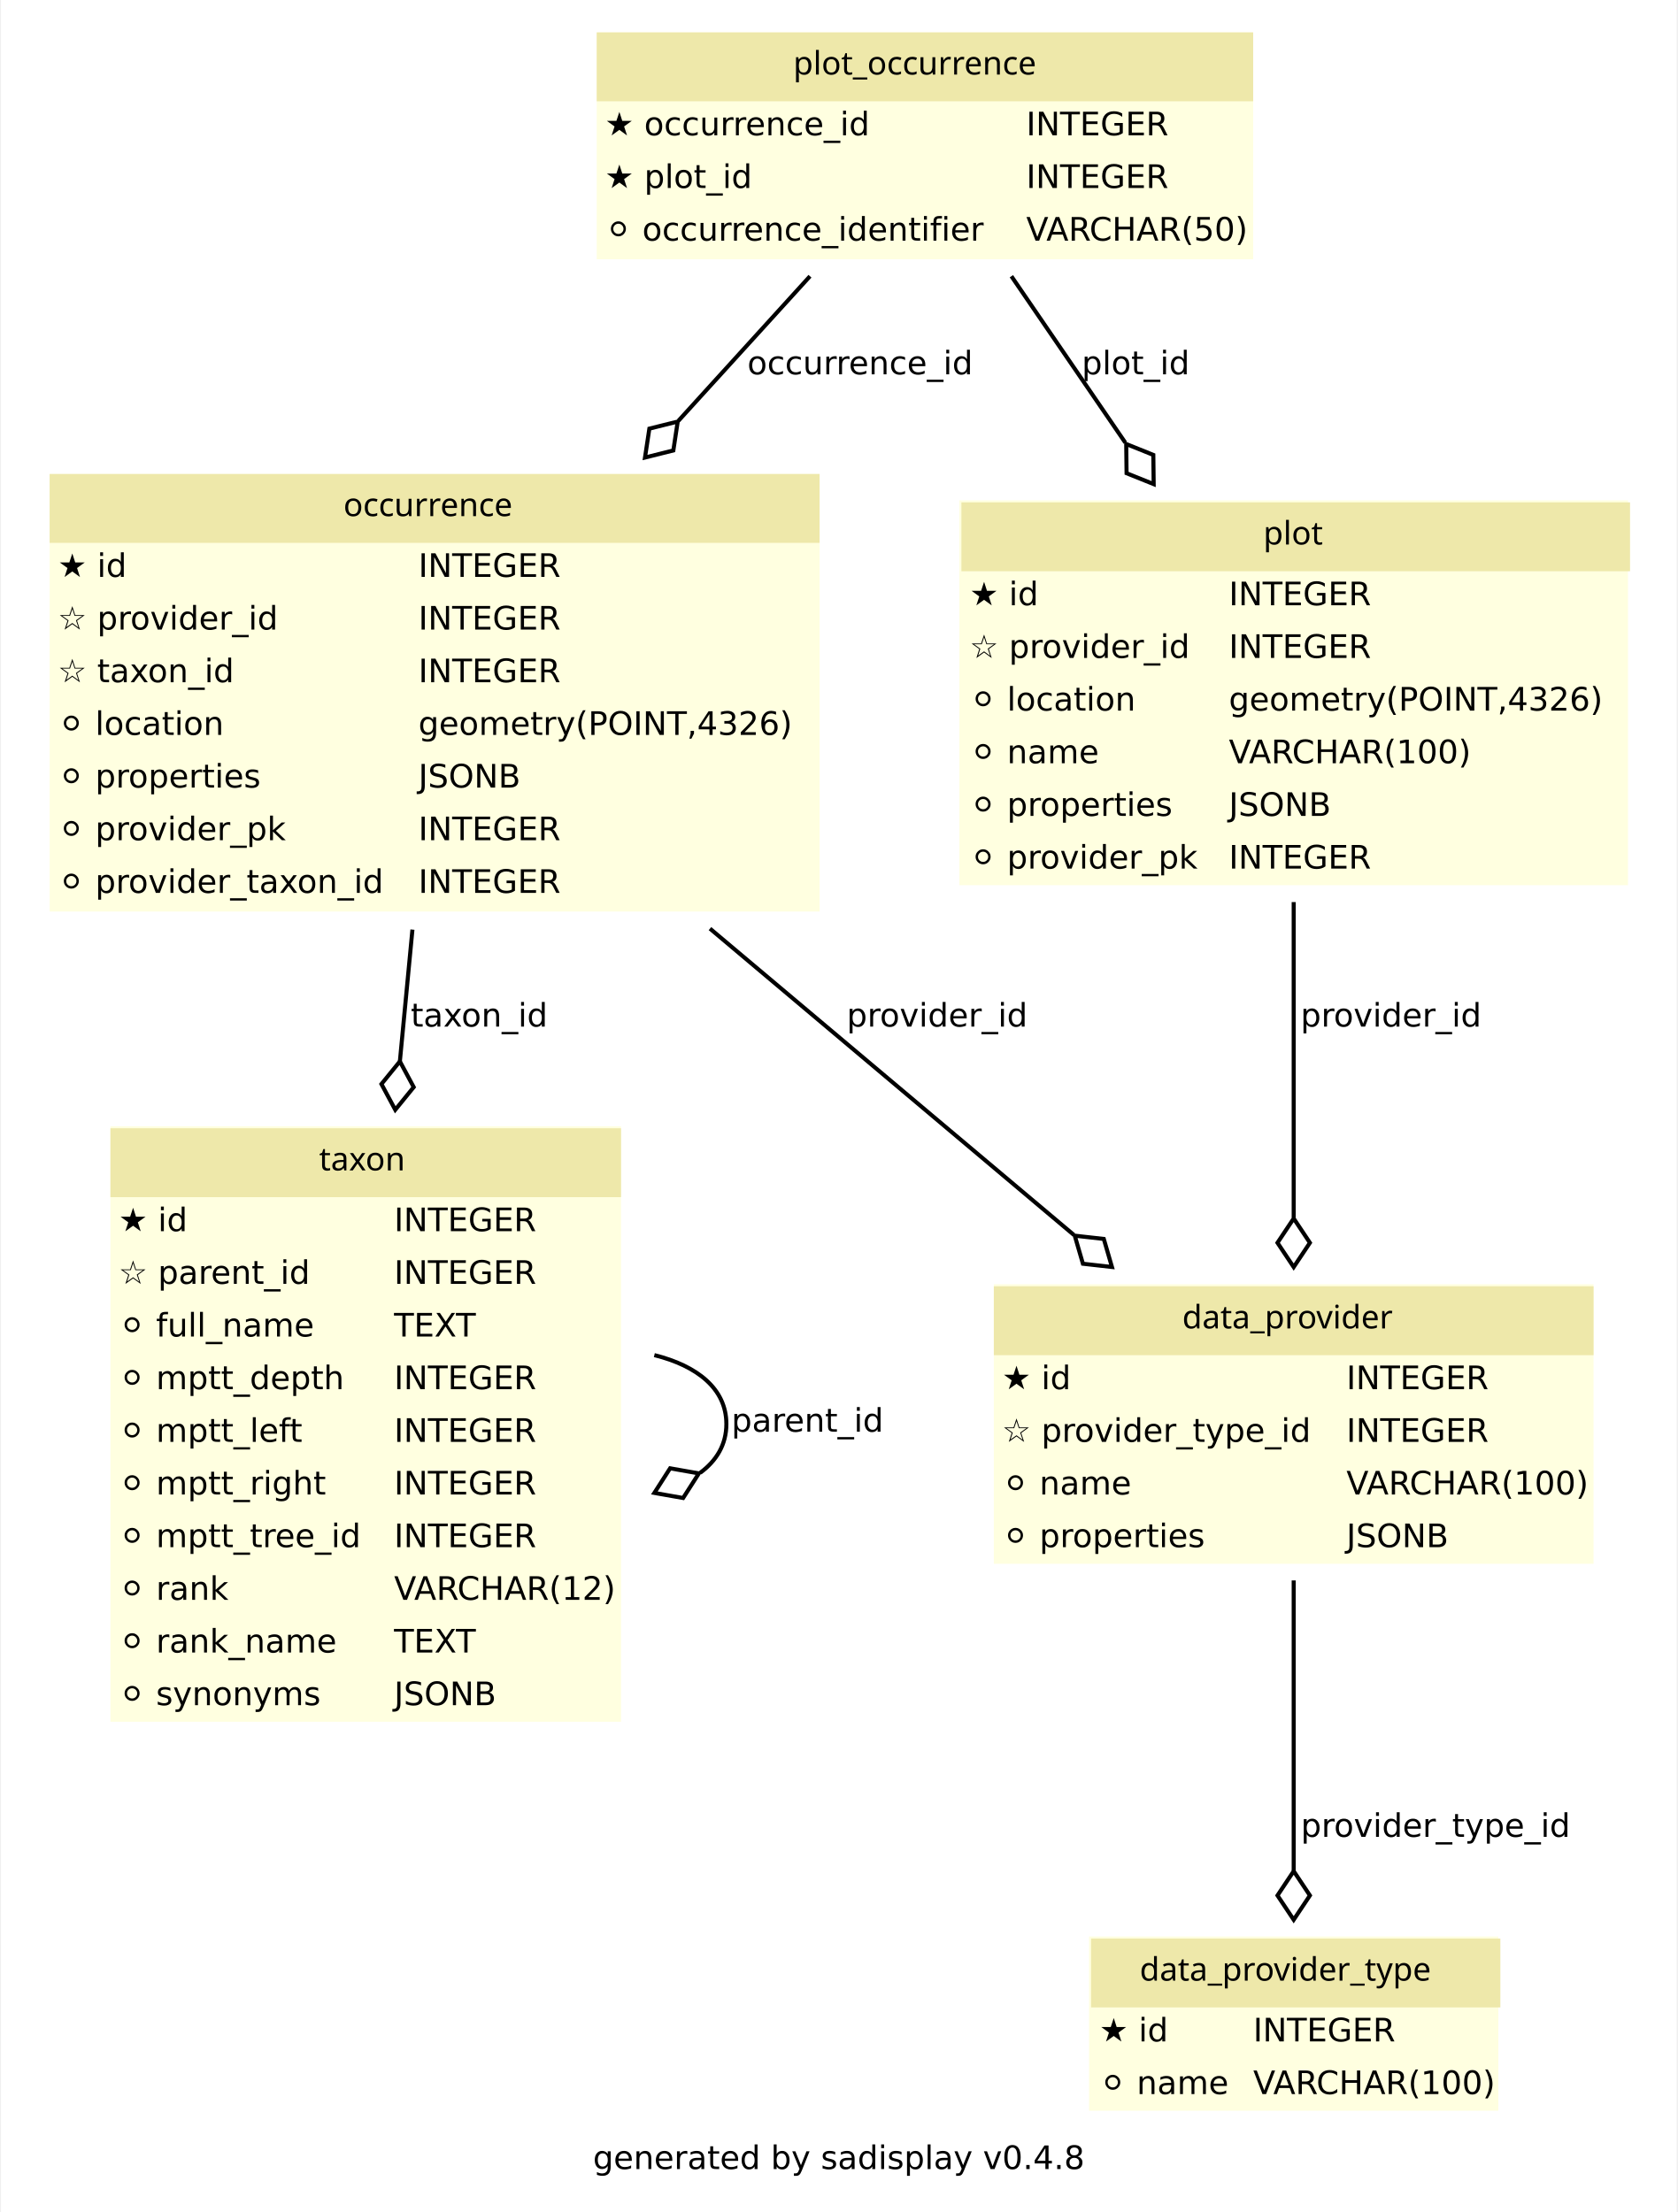
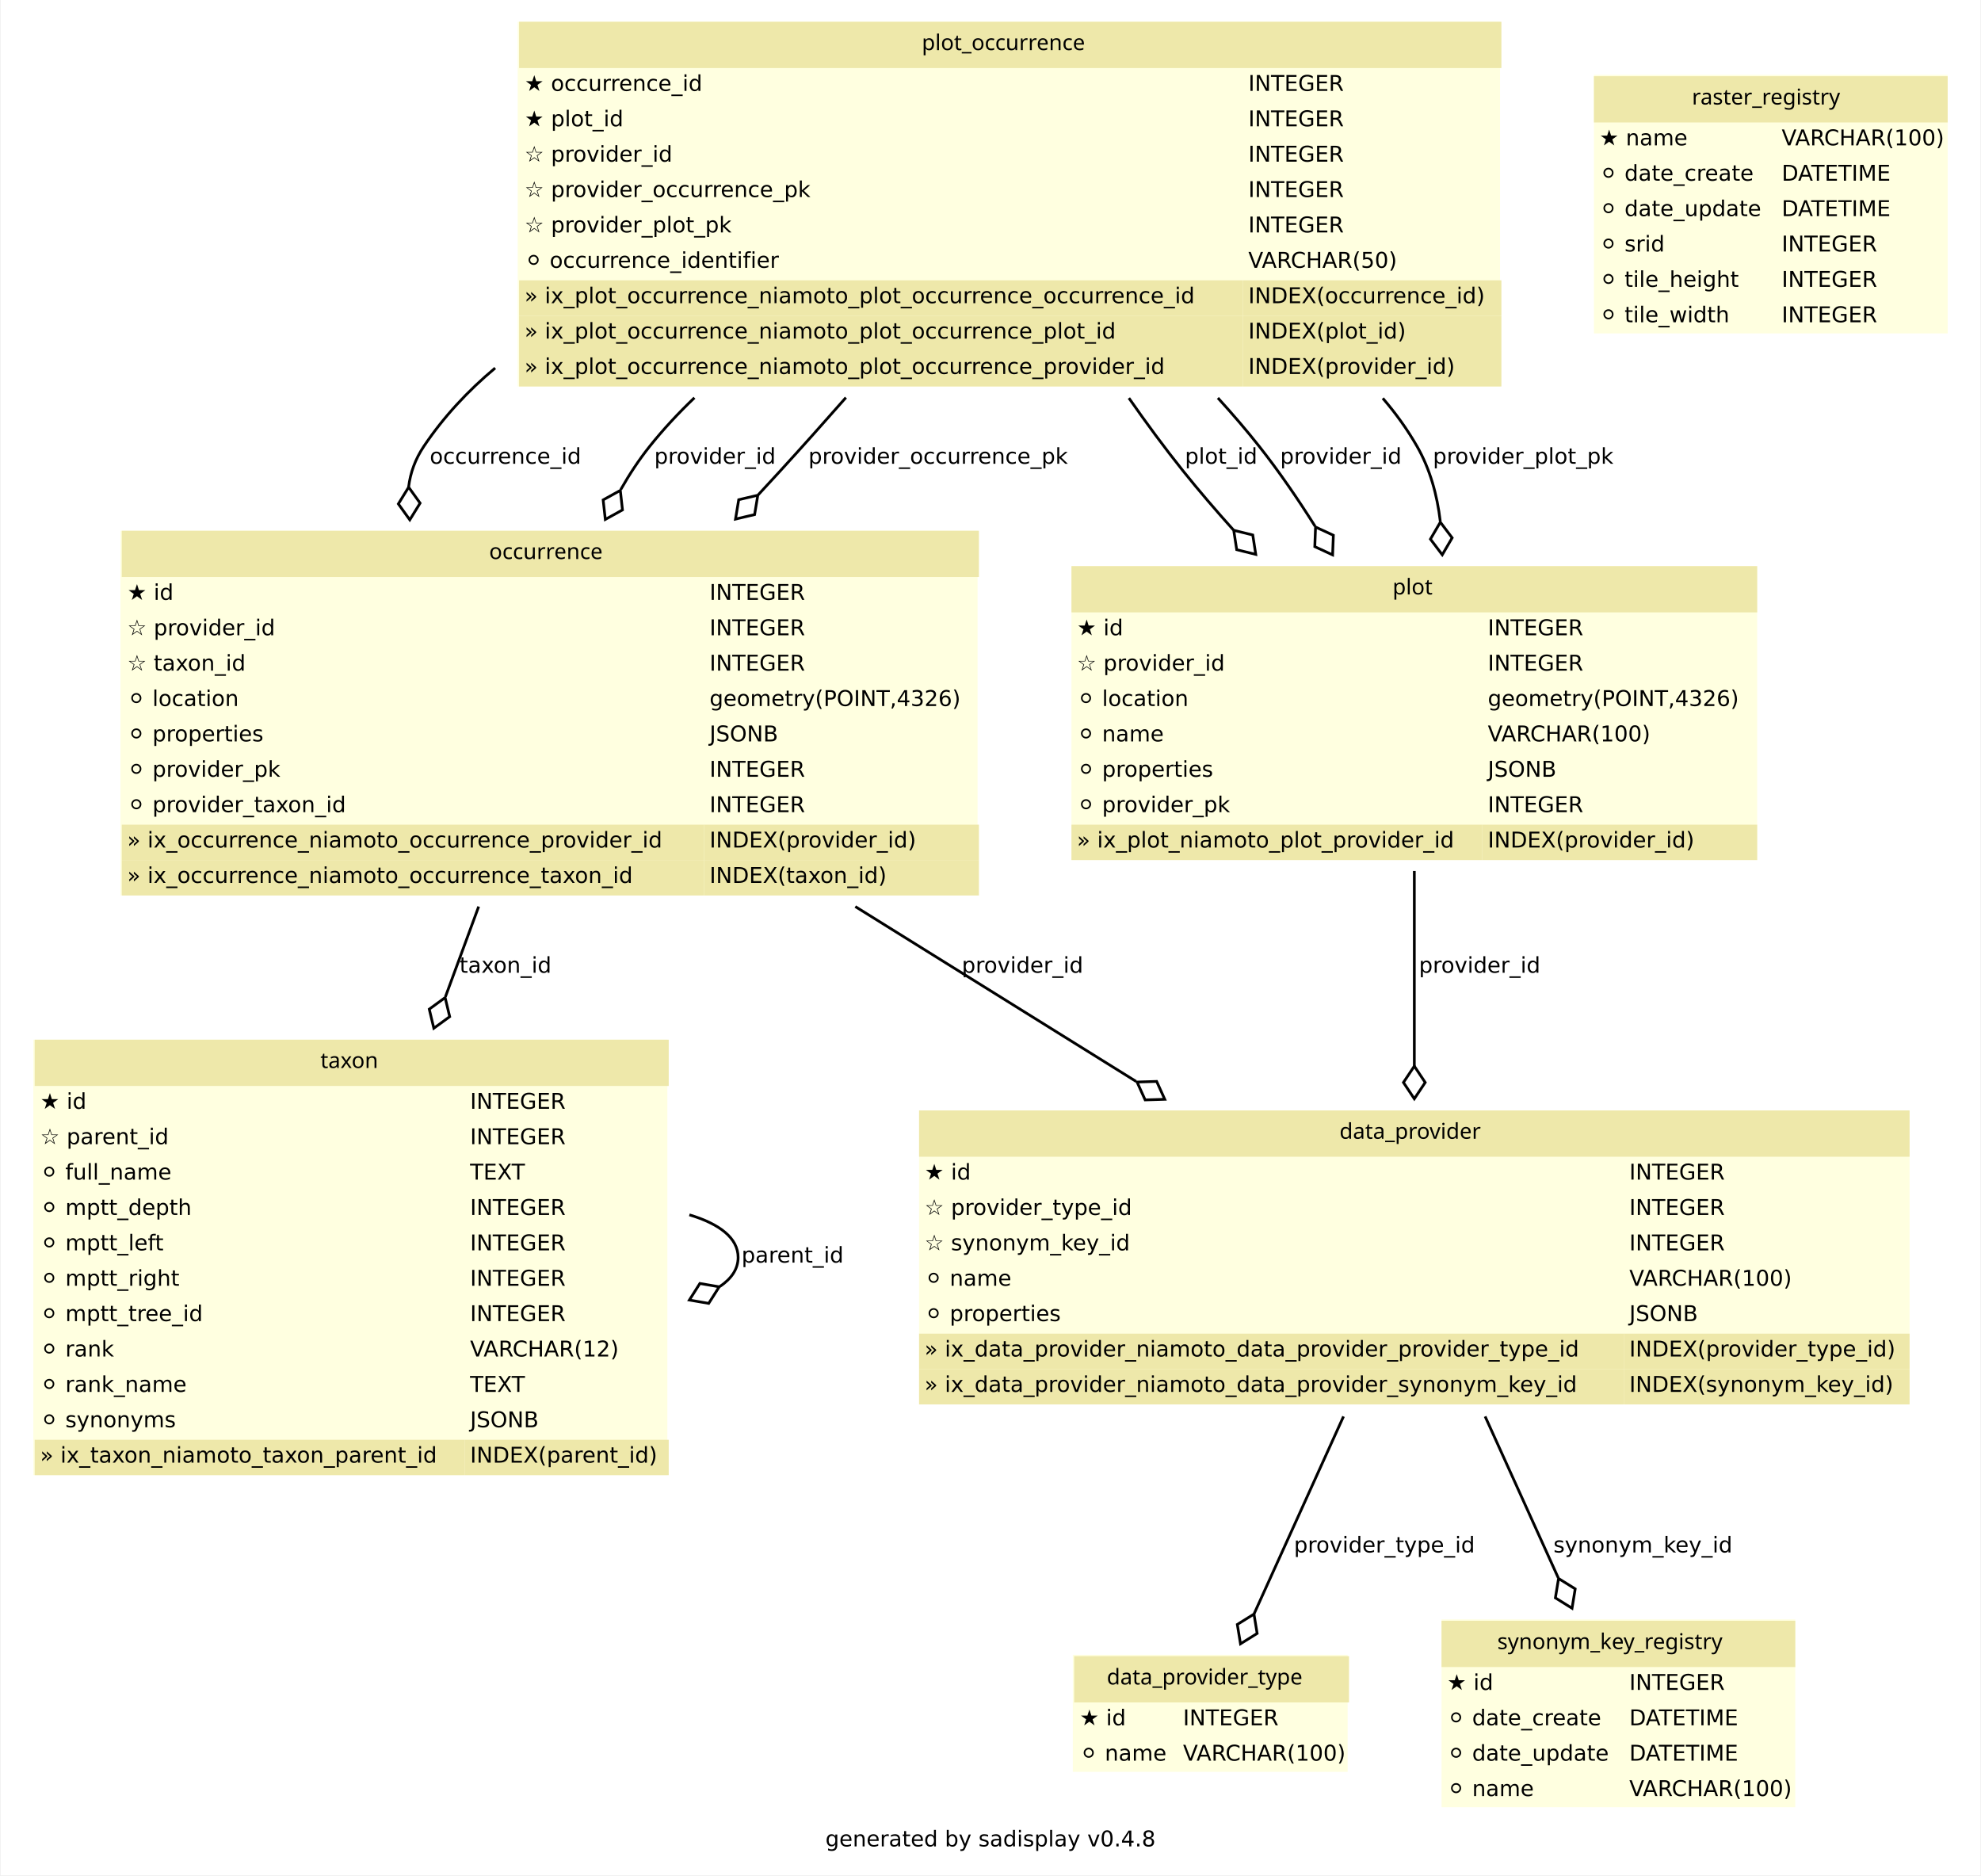
- <svg xmlns="http://www.w3.org/2000/svg" width="414pt" height="546pt" viewBox="0.00 0.00 413.50 546.00">
-   <g id="graph0" class="graph" transform="scale(1 1) rotate(0) translate(4 542)">
-     <polygon fill="white" stroke="none" points="-4,4 -4,-542 409.5,-542 409.5,4 -4,4" />
-     <text text-anchor="middle" x="202.75" y="-6.6" font-family="Bitstream Vera Sans" font-size="8.00">generated by sadisplay v0.4.8</text>
+ <svg xmlns="http://www.w3.org/2000/svg" width="728pt" height="689pt" viewBox="0.00 0.00 727.50 689.00">
+   <g id="graph0" class="graph" transform="scale(1 1) rotate(0) translate(4 685)">
+     <polygon fill="white" stroke="none" points="-4,4 -4,-685 723.5,-685 723.5,4 -4,4" />
+     <text text-anchor="middle" x="359.75" y="-6.6" font-family="Bitstream Vera Sans" font-size="8.00">generated by sadisplay v0.4.8</text>
    <g id="node1" class="node">
-       <polygon fill="lightyellow" stroke="none" points="241,-156 241,-225 389,-225 389,-156 241,-156" />
-       <polygon fill="palegoldenrod" stroke="none" points="241,-207.5 241,-224.5 389,-224.5 389,-207.5 241,-207.5" />
-       <text text-anchor="start" x="287.5" y="-214.1" font-family="Helvetica Bold" font-size="8.00">data_provider</text>
-       <text text-anchor="start" x="243" y="-199.1" font-family="Bitstream Vera Sans" font-size="8.00">★ id</text>
-       <text text-anchor="start" x="328" y="-199.1" font-family="Bitstream Vera Sans" font-size="8.00">INTEGER</text>
-       <text text-anchor="start" x="243" y="-186.1" font-family="Bitstream Vera Sans" font-size="8.00">☆ provider_type_id</text>
-       <text text-anchor="start" x="328" y="-186.1" font-family="Bitstream Vera Sans" font-size="8.00">INTEGER</text>
-       <text text-anchor="start" x="243" y="-173.1" font-family="Bitstream Vera Sans" font-size="8.00">⚪ name</text>
-       <text text-anchor="start" x="328" y="-173.1" font-family="Bitstream Vera Sans" font-size="8.00">VARCHAR(100)</text>
-       <text text-anchor="start" x="243" y="-160.1" font-family="Bitstream Vera Sans" font-size="8.00">⚪ properties</text>
-       <text text-anchor="start" x="328" y="-160.1" font-family="Bitstream Vera Sans" font-size="8.00">JSONB</text>
+       <polygon fill="lightyellow" stroke="none" points="333.5,-169 333.5,-277 697.5,-277 697.5,-169 333.5,-169" />
+       <polygon fill="palegoldenrod" stroke="none" points="333.5,-260 333.5,-277 697.5,-277 697.5,-260 333.5,-260" />
+       <text text-anchor="start" x="488" y="-266.6" font-family="Helvetica Bold" font-size="8.00">data_provider</text>
+       <text text-anchor="start" x="335.5" y="-251.6" font-family="Bitstream Vera Sans" font-size="8.00">★ id</text>
+       <text text-anchor="start" x="594.5" y="-251.6" font-family="Bitstream Vera Sans" font-size="8.00">INTEGER</text>
+       <text text-anchor="start" x="335.5" y="-238.6" font-family="Bitstream Vera Sans" font-size="8.00">☆ provider_type_id</text>
+       <text text-anchor="start" x="594.5" y="-238.6" font-family="Bitstream Vera Sans" font-size="8.00">INTEGER</text>
+       <text text-anchor="start" x="335.5" y="-225.6" font-family="Bitstream Vera Sans" font-size="8.00">☆ synonym_key_id</text>
+       <text text-anchor="start" x="594.5" y="-225.6" font-family="Bitstream Vera Sans" font-size="8.00">INTEGER</text>
+       <text text-anchor="start" x="335.5" y="-212.6" font-family="Bitstream Vera Sans" font-size="8.00">⚪ name</text>
+       <text text-anchor="start" x="594.5" y="-212.6" font-family="Bitstream Vera Sans" font-size="8.00">VARCHAR(100)</text>
+       <text text-anchor="start" x="335.5" y="-199.6" font-family="Bitstream Vera Sans" font-size="8.00">⚪ properties</text>
+       <text text-anchor="start" x="594.5" y="-199.6" font-family="Bitstream Vera Sans" font-size="8.00">JSONB</text>
+       <polygon fill="palegoldenrod" stroke="none" points="333.5,-182 333.5,-195 592.5,-195 592.5,-182 333.5,-182" />
+       <text text-anchor="start" x="335.5" y="-186.6" font-family="Bitstream Vera Sans" font-size="8.00">» ix_data_provider_niamoto_data_provider_provider_type_id</text>
+       <polygon fill="palegoldenrod" stroke="none" points="592.5,-182 592.5,-195 697.5,-195 697.5,-182 592.5,-182" />
+       <text text-anchor="start" x="594.5" y="-186.6" font-family="Bitstream Vera Sans" font-size="8.00">INDEX(provider_type_id)</text>
+       <polygon fill="palegoldenrod" stroke="none" points="333.5,-169 333.5,-182 592.5,-182 592.5,-169 333.5,-169" />
+       <text text-anchor="start" x="335.5" y="-173.6" font-family="Bitstream Vera Sans" font-size="8.00">» ix_data_provider_niamoto_data_provider_synonym_key_id</text>
+       <polygon fill="palegoldenrod" stroke="none" points="592.5,-169 592.5,-182 697.5,-182 697.5,-169 592.5,-169" />
+       <text text-anchor="start" x="594.5" y="-173.6" font-family="Bitstream Vera Sans" font-size="8.00">INDEX(synonym_key_id)</text>
    </g>
    <g id="node2" class="node">
-       <polygon fill="lightyellow" stroke="none" points="264.5,-21 264.5,-64 365.5,-64 365.5,-21 264.5,-21" />
-       <polygon fill="palegoldenrod" stroke="none" points="265,-46.5 265,-63.5 366,-63.5 366,-46.5 265,-46.5" />
-       <text text-anchor="start" x="277" y="-53.1" font-family="Helvetica Bold" font-size="8.00">data_provider_type</text>
-       <text text-anchor="start" x="267" y="-38.1" font-family="Bitstream Vera Sans" font-size="8.00">★ id</text>
-       <text text-anchor="start" x="305" y="-38.1" font-family="Bitstream Vera Sans" font-size="8.00">INTEGER</text>
-       <text text-anchor="start" x="267" y="-25.1" font-family="Bitstream Vera Sans" font-size="8.00">⚪ name</text>
-       <text text-anchor="start" x="305" y="-25.1" font-family="Bitstream Vera Sans" font-size="8.00">VARCHAR(100)</text>
+       <polygon fill="lightyellow" stroke="none" points="390,-34 390,-77 491,-77 491,-34 390,-34" />
+       <polygon fill="palegoldenrod" stroke="none" points="390.5,-59.5 390.5,-76.5 491.5,-76.5 491.5,-59.5 390.5,-59.5" />
+       <text text-anchor="start" x="402.5" y="-66.1" font-family="Helvetica Bold" font-size="8.00">data_provider_type</text>
+       <text text-anchor="start" x="392.5" y="-51.1" font-family="Bitstream Vera Sans" font-size="8.00">★ id</text>
+       <text text-anchor="start" x="430.5" y="-51.1" font-family="Bitstream Vera Sans" font-size="8.00">INTEGER</text>
+       <text text-anchor="start" x="392.5" y="-38.1" font-family="Bitstream Vera Sans" font-size="8.00">⚪ name</text>
+       <text text-anchor="start" x="430.5" y="-38.1" font-family="Bitstream Vera Sans" font-size="8.00">VARCHAR(100)</text>
    </g>
    <g id="edge1" class="edge">
-       <path fill="none" stroke="black" d="M315,-151.901C315,-129.865 315,-102.151 315,-80.261" />
-       <polygon fill="none" stroke="black" points="315,-80.133 311,-74.133 315,-68.133 319,-74.133 315,-80.133" />
-       <text text-anchor="middle" x="350" y="-88.6" font-family="Bitstream Vera Sans" font-size="8.00">provider_type_id</text>
+       <path fill="none" stroke="black" d="M489.479,-164.581C478.556,-140.476 466.194,-113.198 456.623,-92.077" />
+       <polygon fill="none" stroke="black" points="456.572,-91.966 450.452,-88.152 451.619,-81.036 457.739,-84.85 456.572,-91.966" />
+       <text text-anchor="middle" x="504.5" y="-114.6" font-family="Bitstream Vera Sans" font-size="8.00">provider_type_id</text>
+     </g>
+     <g id="node7" class="node">
+       <polygon fill="lightyellow" stroke="none" points="525.5,-21 525.5,-90 655.5,-90 655.5,-21 525.5,-21" />
+       <polygon fill="palegoldenrod" stroke="none" points="525.5,-72.5 525.5,-89.5 655.5,-89.5 655.5,-72.5 525.5,-72.5" />
+       <text text-anchor="start" x="546" y="-79.1" font-family="Helvetica Bold" font-size="8.00">synonym_key_registry</text>
+       <text text-anchor="start" x="527.5" y="-64.1" font-family="Bitstream Vera Sans" font-size="8.00">★ id</text>
+       <text text-anchor="start" x="594.5" y="-64.1" font-family="Bitstream Vera Sans" font-size="8.00">INTEGER</text>
+       <text text-anchor="start" x="527.5" y="-51.1" font-family="Bitstream Vera Sans" font-size="8.00">⚪ date_create</text>
+       <text text-anchor="start" x="594.5" y="-51.1" font-family="Bitstream Vera Sans" font-size="8.00">DATETIME</text>
+       <text text-anchor="start" x="527.5" y="-38.1" font-family="Bitstream Vera Sans" font-size="8.00">⚪ date_update</text>
+       <text text-anchor="start" x="594.5" y="-38.1" font-family="Bitstream Vera Sans" font-size="8.00">DATETIME</text>
+       <text text-anchor="start" x="527.5" y="-25.1" font-family="Bitstream Vera Sans" font-size="8.00">⚪ name</text>
+       <text text-anchor="start" x="594.5" y="-25.1" font-family="Bitstream Vera Sans" font-size="8.00">VARCHAR(100)</text>
+     </g>
+     <g id="edge2" class="edge">
+       <path fill="none" stroke="black" d="M541.521,-164.581C550.28,-145.252 559.964,-123.883 568.392,-105.284" />
+       <polygon fill="none" stroke="black" points="568.505,-105.035 567.339,-97.919 573.459,-94.105 574.625,-101.221 568.505,-105.035" />
+       <text text-anchor="middle" x="599.5" y="-114.6" font-family="Bitstream Vera Sans" font-size="8.00">synonym_key_id</text>
    </g>
    <g id="node3" class="node">
-       <polygon fill="lightyellow" stroke="none" points="8,-317 8,-425 198,-425 198,-317 8,-317" />
-       <polygon fill="palegoldenrod" stroke="none" points="8,-408 8,-425 198,-425 198,-408 8,-408" />
-       <text text-anchor="start" x="80.5" y="-414.6" font-family="Helvetica Bold" font-size="8.00">occurrence</text>
-       <text text-anchor="start" x="10" y="-399.6" font-family="Bitstream Vera Sans" font-size="8.00">★ id</text>
-       <text text-anchor="start" x="99" y="-399.6" font-family="Bitstream Vera Sans" font-size="8.00">INTEGER</text>
-       <text text-anchor="start" x="10" y="-386.6" font-family="Bitstream Vera Sans" font-size="8.00">☆ provider_id</text>
-       <text text-anchor="start" x="99" y="-386.6" font-family="Bitstream Vera Sans" font-size="8.00">INTEGER</text>
-       <text text-anchor="start" x="10" y="-373.6" font-family="Bitstream Vera Sans" font-size="8.00">☆ taxon_id</text>
-       <text text-anchor="start" x="99" y="-373.6" font-family="Bitstream Vera Sans" font-size="8.00">INTEGER</text>
-       <text text-anchor="start" x="10" y="-360.6" font-family="Bitstream Vera Sans" font-size="8.00">⚪ location</text>
-       <text text-anchor="start" x="99" y="-360.6" font-family="Bitstream Vera Sans" font-size="8.00">geometry(POINT,4326)</text>
-       <text text-anchor="start" x="10" y="-347.6" font-family="Bitstream Vera Sans" font-size="8.00">⚪ properties</text>
-       <text text-anchor="start" x="99" y="-347.6" font-family="Bitstream Vera Sans" font-size="8.00">JSONB</text>
-       <text text-anchor="start" x="10" y="-334.6" font-family="Bitstream Vera Sans" font-size="8.00">⚪ provider_pk</text>
-       <text text-anchor="start" x="99" y="-334.6" font-family="Bitstream Vera Sans" font-size="8.00">INTEGER</text>
-       <text text-anchor="start" x="10" y="-321.6" font-family="Bitstream Vera Sans" font-size="8.00">⚪ provider_taxon_id</text>
-       <text text-anchor="start" x="99" y="-321.6" font-family="Bitstream Vera Sans" font-size="8.00">INTEGER</text>
-     </g>
-     <g id="edge2" class="edge">
-       <path fill="none" stroke="black" d="M170.953,-312.785C199.988,-288.338 233.413,-260.194 260.752,-237.175" />
-       <polygon fill="none" stroke="black" points="260.972,-236.99 262.986,-230.066 270.152,-229.261 268.138,-236.186 260.972,-236.99" />
-       <text text-anchor="middle" x="227" y="-288.6" font-family="Bitstream Vera Sans" font-size="8.00">provider_id</text>
+       <polygon fill="lightyellow" stroke="none" points="40,-356 40,-490 355,-490 355,-356 40,-356" />
+       <polygon fill="palegoldenrod" stroke="none" points="40.5,-473 40.5,-490 355.5,-490 355.5,-473 40.5,-473" />
+       <text text-anchor="start" x="175.5" y="-479.6" font-family="Helvetica Bold" font-size="8.00">occurrence</text>
+       <text text-anchor="start" x="42.5" y="-464.6" font-family="Bitstream Vera Sans" font-size="8.00">★ id</text>
+       <text text-anchor="start" x="256.5" y="-464.6" font-family="Bitstream Vera Sans" font-size="8.00">INTEGER</text>
+       <text text-anchor="start" x="42.5" y="-451.6" font-family="Bitstream Vera Sans" font-size="8.00">☆ provider_id</text>
+       <text text-anchor="start" x="256.5" y="-451.6" font-family="Bitstream Vera Sans" font-size="8.00">INTEGER</text>
+       <text text-anchor="start" x="42.5" y="-438.6" font-family="Bitstream Vera Sans" font-size="8.00">☆ taxon_id</text>
+       <text text-anchor="start" x="256.5" y="-438.6" font-family="Bitstream Vera Sans" font-size="8.00">INTEGER</text>
+       <text text-anchor="start" x="42.5" y="-425.6" font-family="Bitstream Vera Sans" font-size="8.00">⚪ location</text>
+       <text text-anchor="start" x="256.5" y="-425.6" font-family="Bitstream Vera Sans" font-size="8.00">geometry(POINT,4326)</text>
+       <text text-anchor="start" x="42.5" y="-412.6" font-family="Bitstream Vera Sans" font-size="8.00">⚪ properties</text>
+       <text text-anchor="start" x="256.5" y="-412.6" font-family="Bitstream Vera Sans" font-size="8.00">JSONB</text>
+       <text text-anchor="start" x="42.5" y="-399.6" font-family="Bitstream Vera Sans" font-size="8.00">⚪ provider_pk</text>
+       <text text-anchor="start" x="256.5" y="-399.6" font-family="Bitstream Vera Sans" font-size="8.00">INTEGER</text>
+       <text text-anchor="start" x="42.5" y="-386.6" font-family="Bitstream Vera Sans" font-size="8.00">⚪ provider_taxon_id</text>
+       <text text-anchor="start" x="256.5" y="-386.6" font-family="Bitstream Vera Sans" font-size="8.00">INTEGER</text>
+       <polygon fill="palegoldenrod" stroke="none" points="40.5,-369 40.5,-382 254.5,-382 254.5,-369 40.5,-369" />
+       <text text-anchor="start" x="42.5" y="-373.6" font-family="Bitstream Vera Sans" font-size="8.00">» ix_occurrence_niamoto_occurrence_provider_id</text>
+       <polygon fill="palegoldenrod" stroke="none" points="254.5,-369 254.5,-382 355.5,-382 355.5,-369 254.5,-369" />
+       <text text-anchor="start" x="256.5" y="-373.6" font-family="Bitstream Vera Sans" font-size="8.00">INDEX(provider_id)</text>
+       <polygon fill="palegoldenrod" stroke="none" points="40.5,-356 40.5,-369 254.5,-369 254.5,-356 40.5,-356" />
+       <text text-anchor="start" x="42.5" y="-360.6" font-family="Bitstream Vera Sans" font-size="8.00">» ix_occurrence_niamoto_occurrence_taxon_id</text>
+       <polygon fill="palegoldenrod" stroke="none" points="254.5,-356 254.5,-369 355.5,-369 355.5,-356 254.5,-356" />
+       <text text-anchor="start" x="256.5" y="-360.6" font-family="Bitstream Vera Sans" font-size="8.00">INDEX(taxon_id)</text>
+     </g>
+     <g id="edge3" class="edge">
+       <path fill="none" stroke="black" d="M310.062,-351.914C343.677,-330.984 380.327,-308.164 413.243,-287.67" />
+       <polygon fill="none" stroke="black" points="413.603,-287.445 416.582,-280.878 423.79,-281.102 420.811,-287.669 413.603,-287.445" />
+       <text text-anchor="middle" x="371.5" y="-327.6" font-family="Bitstream Vera Sans" font-size="8.00">provider_id</text>
+     </g>
+     <g id="node8" class="node">
+       <polygon fill="lightyellow" stroke="none" points="8,-143 8,-303 241,-303 241,-143 8,-143" />
+       <polygon fill="palegoldenrod" stroke="none" points="8.5,-286 8.5,-303 241.5,-303 241.5,-286 8.5,-286" />
+       <text text-anchor="start" x="113.5" y="-292.6" font-family="Helvetica Bold" font-size="8.00">taxon</text>
+       <text text-anchor="start" x="10.5" y="-277.6" font-family="Bitstream Vera Sans" font-size="8.00">★ id</text>
+       <text text-anchor="start" x="168.5" y="-277.6" font-family="Bitstream Vera Sans" font-size="8.00">INTEGER</text>
+       <text text-anchor="start" x="10.5" y="-264.6" font-family="Bitstream Vera Sans" font-size="8.00">☆ parent_id</text>
+       <text text-anchor="start" x="168.5" y="-264.6" font-family="Bitstream Vera Sans" font-size="8.00">INTEGER</text>
+       <text text-anchor="start" x="10.5" y="-251.6" font-family="Bitstream Vera Sans" font-size="8.00">⚪ full_name</text>
+       <text text-anchor="start" x="168.5" y="-251.6" font-family="Bitstream Vera Sans" font-size="8.00">TEXT</text>
+       <text text-anchor="start" x="10.5" y="-238.6" font-family="Bitstream Vera Sans" font-size="8.00">⚪ mptt_depth</text>
+       <text text-anchor="start" x="168.5" y="-238.6" font-family="Bitstream Vera Sans" font-size="8.00">INTEGER</text>
+       <text text-anchor="start" x="10.5" y="-225.6" font-family="Bitstream Vera Sans" font-size="8.00">⚪ mptt_left</text>
+       <text text-anchor="start" x="168.5" y="-225.6" font-family="Bitstream Vera Sans" font-size="8.00">INTEGER</text>
+       <text text-anchor="start" x="10.5" y="-212.6" font-family="Bitstream Vera Sans" font-size="8.00">⚪ mptt_right</text>
+       <text text-anchor="start" x="168.5" y="-212.6" font-family="Bitstream Vera Sans" font-size="8.00">INTEGER</text>
+       <text text-anchor="start" x="10.5" y="-199.6" font-family="Bitstream Vera Sans" font-size="8.00">⚪ mptt_tree_id</text>
+       <text text-anchor="start" x="168.5" y="-199.6" font-family="Bitstream Vera Sans" font-size="8.00">INTEGER</text>
+       <text text-anchor="start" x="10.5" y="-186.6" font-family="Bitstream Vera Sans" font-size="8.00">⚪ rank</text>
+       <text text-anchor="start" x="168.5" y="-186.6" font-family="Bitstream Vera Sans" font-size="8.00">VARCHAR(12)</text>
+       <text text-anchor="start" x="10.5" y="-173.6" font-family="Bitstream Vera Sans" font-size="8.00">⚪ rank_name</text>
+       <text text-anchor="start" x="168.5" y="-173.6" font-family="Bitstream Vera Sans" font-size="8.00">TEXT</text>
+       <text text-anchor="start" x="10.5" y="-160.6" font-family="Bitstream Vera Sans" font-size="8.00">⚪ synonyms</text>
+       <text text-anchor="start" x="168.5" y="-160.6" font-family="Bitstream Vera Sans" font-size="8.00">JSONB</text>
+       <polygon fill="palegoldenrod" stroke="none" points="8.5,-143 8.5,-156 166.5,-156 166.5,-143 8.5,-143" />
+       <text text-anchor="start" x="10.5" y="-147.6" font-family="Bitstream Vera Sans" font-size="8.00">» ix_taxon_niamoto_taxon_parent_id</text>
+       <polygon fill="palegoldenrod" stroke="none" points="166.5,-143 166.5,-156 241.5,-156 241.5,-143 166.5,-143" />
+       <text text-anchor="start" x="168.5" y="-147.6" font-family="Bitstream Vera Sans" font-size="8.00">INDEX(parent_id)</text>
+     </g>
+     <g id="edge4" class="edge">
+       <path fill="none" stroke="black" d="M171.66,-351.914C167.703,-341.18 163.562,-329.95 159.448,-318.791" />
+       <polygon fill="none" stroke="black" points="159.33,-318.47 153.501,-314.224 155.179,-307.211 161.007,-311.457 159.33,-318.47" />
+       <text text-anchor="middle" x="181.5" y="-327.6" font-family="Bitstream Vera Sans" font-size="8.00">taxon_id</text>
+     </g>
+     <g id="node4" class="node">
+       <polygon fill="lightyellow" stroke="none" points="389.5,-369 389.5,-477 641.5,-477 641.5,-369 389.5,-369" />
+       <polygon fill="palegoldenrod" stroke="none" points="389.5,-460 389.5,-477 641.5,-477 641.5,-460 389.5,-460" />
+       <text text-anchor="start" x="507.5" y="-466.6" font-family="Helvetica Bold" font-size="8.00">plot</text>
+       <text text-anchor="start" x="391.5" y="-451.6" font-family="Bitstream Vera Sans" font-size="8.00">★ id</text>
+       <text text-anchor="start" x="542.5" y="-451.6" font-family="Bitstream Vera Sans" font-size="8.00">INTEGER</text>
+       <text text-anchor="start" x="391.5" y="-438.6" font-family="Bitstream Vera Sans" font-size="8.00">☆ provider_id</text>
+       <text text-anchor="start" x="542.5" y="-438.6" font-family="Bitstream Vera Sans" font-size="8.00">INTEGER</text>
+       <text text-anchor="start" x="391.5" y="-425.6" font-family="Bitstream Vera Sans" font-size="8.00">⚪ location</text>
+       <text text-anchor="start" x="542.5" y="-425.6" font-family="Bitstream Vera Sans" font-size="8.00">geometry(POINT,4326)</text>
+       <text text-anchor="start" x="391.5" y="-412.6" font-family="Bitstream Vera Sans" font-size="8.00">⚪ name</text>
+       <text text-anchor="start" x="542.5" y="-412.6" font-family="Bitstream Vera Sans" font-size="8.00">VARCHAR(100)</text>
+       <text text-anchor="start" x="391.5" y="-399.6" font-family="Bitstream Vera Sans" font-size="8.00">⚪ properties</text>
+       <text text-anchor="start" x="542.5" y="-399.6" font-family="Bitstream Vera Sans" font-size="8.00">JSONB</text>
+       <text text-anchor="start" x="391.5" y="-386.6" font-family="Bitstream Vera Sans" font-size="8.00">⚪ provider_pk</text>
+       <text text-anchor="start" x="542.5" y="-386.6" font-family="Bitstream Vera Sans" font-size="8.00">INTEGER</text>
+       <polygon fill="palegoldenrod" stroke="none" points="389.5,-369 389.5,-382 540.5,-382 540.5,-369 389.5,-369" />
+       <text text-anchor="start" x="391.5" y="-373.6" font-family="Bitstream Vera Sans" font-size="8.00">» ix_plot_niamoto_plot_provider_id</text>
+       <polygon fill="palegoldenrod" stroke="none" points="540.5,-369 540.5,-382 641.5,-382 641.5,-369 540.5,-369" />
+       <text text-anchor="start" x="542.5" y="-373.6" font-family="Bitstream Vera Sans" font-size="8.00">INDEX(provider_id)</text>
+     </g>
+     <g id="edge5" class="edge">
+       <path fill="none" stroke="black" d="M515.5,-364.996C515.5,-342.62 515.5,-316.731 515.5,-293.29" />
+       <polygon fill="none" stroke="black" points="515.5,-293.287 511.5,-287.287 515.5,-281.287 519.5,-287.287 515.5,-293.287" />
+       <text text-anchor="middle" x="539.5" y="-327.6" font-family="Bitstream Vera Sans" font-size="8.00">provider_id</text>
+     </g>
+     <g id="node5" class="node">
+       <polygon fill="lightyellow" stroke="none" points="186,-543 186,-677 547,-677 547,-543 186,-543" />
+       <polygon fill="palegoldenrod" stroke="none" points="186.5,-660 186.5,-677 547.5,-677 547.5,-660 186.5,-660" />
+       <text text-anchor="start" x="334.5" y="-666.6" font-family="Helvetica Bold" font-size="8.00">plot_occurrence</text>
+       <text text-anchor="start" x="188.5" y="-651.6" font-family="Bitstream Vera Sans" font-size="8.00">★ occurrence_id</text>
+       <text text-anchor="start" x="454.5" y="-651.6" font-family="Bitstream Vera Sans" font-size="8.00">INTEGER</text>
+       <text text-anchor="start" x="188.5" y="-638.6" font-family="Bitstream Vera Sans" font-size="8.00">★ plot_id</text>
+       <text text-anchor="start" x="454.5" y="-638.6" font-family="Bitstream Vera Sans" font-size="8.00">INTEGER</text>
+       <text text-anchor="start" x="188.5" y="-625.6" font-family="Bitstream Vera Sans" font-size="8.00">☆ provider_id</text>
+       <text text-anchor="start" x="454.5" y="-625.6" font-family="Bitstream Vera Sans" font-size="8.00">INTEGER</text>
+       <text text-anchor="start" x="188.5" y="-612.6" font-family="Bitstream Vera Sans" font-size="8.00">☆ provider_occurrence_pk</text>
+       <text text-anchor="start" x="454.5" y="-612.6" font-family="Bitstream Vera Sans" font-size="8.00">INTEGER</text>
+       <text text-anchor="start" x="188.5" y="-599.6" font-family="Bitstream Vera Sans" font-size="8.00">☆ provider_plot_pk</text>
+       <text text-anchor="start" x="454.5" y="-599.6" font-family="Bitstream Vera Sans" font-size="8.00">INTEGER</text>
+       <text text-anchor="start" x="188.5" y="-586.6" font-family="Bitstream Vera Sans" font-size="8.00">⚪ occurrence_identifier</text>
+       <text text-anchor="start" x="454.5" y="-586.6" font-family="Bitstream Vera Sans" font-size="8.00">VARCHAR(50)</text>
+       <polygon fill="palegoldenrod" stroke="none" points="186.5,-569 186.5,-582 452.5,-582 452.5,-569 186.5,-569" />
+       <text text-anchor="start" x="188.5" y="-573.6" font-family="Bitstream Vera Sans" font-size="8.00">» ix_plot_occurrence_niamoto_plot_occurrence_occurrence_id</text>
+       <polygon fill="palegoldenrod" stroke="none" points="452.5,-569 452.5,-582 547.5,-582 547.5,-569 452.5,-569" />
+       <text text-anchor="start" x="454.5" y="-573.6" font-family="Bitstream Vera Sans" font-size="8.00">INDEX(occurrence_id)</text>
+       <polygon fill="palegoldenrod" stroke="none" points="186.5,-556 186.5,-569 452.5,-569 452.5,-556 186.5,-556" />
+       <text text-anchor="start" x="188.5" y="-560.6" font-family="Bitstream Vera Sans" font-size="8.00">» ix_plot_occurrence_niamoto_plot_occurrence_plot_id</text>
+       <polygon fill="palegoldenrod" stroke="none" points="452.5,-556 452.5,-569 547.5,-569 547.5,-556 452.5,-556" />
+       <text text-anchor="start" x="454.5" y="-560.6" font-family="Bitstream Vera Sans" font-size="8.00">INDEX(plot_id)</text>
+       <polygon fill="palegoldenrod" stroke="none" points="186.5,-543 186.5,-556 452.5,-556 452.5,-543 186.5,-543" />
+       <text text-anchor="start" x="188.5" y="-547.6" font-family="Bitstream Vera Sans" font-size="8.00">» ix_plot_occurrence_niamoto_plot_occurrence_provider_id</text>
+       <polygon fill="palegoldenrod" stroke="none" points="452.5,-543 452.5,-556 547.5,-556 547.5,-543 452.5,-543" />
+       <text text-anchor="start" x="454.5" y="-547.6" font-family="Bitstream Vera Sans" font-size="8.00">INDEX(provider_id)</text>
+     </g>
+     <g id="edge7" class="edge">
+       <path fill="none" stroke="black" d="M177.72,-549.781C167.721,-541.422 158.805,-531.884 151.5,-521 148.316,-516.256 146.554,-511.257 145.919,-506.132" />
+       <polygon fill="none" stroke="black" points="145.924,-506 142.137,-499.863 146.345,-494.008 150.132,-500.144 145.924,-506" />
+       <text text-anchor="middle" x="181.5" y="-514.6" font-family="Bitstream Vera Sans" font-size="8.00">occurrence_id</text>
+     </g>
+     <g id="edge8" class="edge">
+       <path fill="none" stroke="black" d="M250.951,-538.857C245.03,-533.2 239.483,-527.243 234.5,-521 230.595,-516.107 227.068,-510.756 223.889,-505.161" />
+       <polygon fill="none" stroke="black" points="223.711,-504.817 217.401,-501.326 218.196,-494.159 224.506,-497.65 223.711,-504.817" />
+       <text text-anchor="middle" x="258.5" y="-514.6" font-family="Bitstream Vera Sans" font-size="8.00">provider_id</text>
+     </g>
+     <g id="edge11" class="edge">
+       <path fill="none" stroke="black" d="M306.613,-538.925C298.583,-529.8 290.394,-520.63 282.5,-512 279.848,-509.1 277.135,-506.16 274.384,-503.201" />
+       <polygon fill="none" stroke="black" points="274.24,-503.047 267.22,-501.399 266.041,-494.285 273.061,-495.933 274.24,-503.047" />
+       <text text-anchor="middle" x="340.5" y="-514.6" font-family="Bitstream Vera Sans" font-size="8.00">provider_occurrence_pk</text>
+     </g>
+     <g id="edge6" class="edge">
+       <path fill="none" stroke="black" d="M410.611,-538.749C417.025,-529.561 423.749,-520.423 430.5,-512 436.291,-504.775 442.575,-497.458 449.015,-490.291" />
+       <polygon fill="none" stroke="black" points="449.131,-490.165 450.23,-483.038 457.232,-481.311 456.132,-488.438 449.131,-490.165" />
+       <text text-anchor="middle" x="444.5" y="-514.6" font-family="Bitstream Vera Sans" font-size="8.00">plot_id</text>
+     </g>
+     <g id="edge9" class="edge">
+       <path fill="none" stroke="black" d="M443.31,-538.793C448.641,-532.946 453.768,-526.98 458.5,-521 465.697,-511.906 472.621,-501.812 479.013,-491.672" />
+       <polygon fill="none" stroke="black" points="479.203,-491.361 478.925,-484.155 485.47,-481.127 485.748,-488.333 479.203,-491.361" />
+       <text text-anchor="middle" x="488.5" y="-514.6" font-family="Bitstream Vera Sans" font-size="8.00">provider_id</text>
+     </g>
+     <g id="edge10" class="edge">
+       <path fill="none" stroke="black" d="M503.919,-538.668C508.654,-533.17 512.899,-527.288 516.5,-521 521.296,-512.625 523.895,-503.14 525.04,-493.46" />
+       <polygon fill="none" stroke="black" points="525.059,-493.143 521.421,-486.917 525.769,-481.164 529.407,-487.39 525.059,-493.143" />
+       <text text-anchor="middle" x="555.5" y="-514.6" font-family="Bitstream Vera Sans" font-size="8.00">provider_plot_pk</text>
    </g>
    <g id="node6" class="node">
-       <polygon fill="lightyellow" stroke="none" points="23,-117 23,-264 149,-264 149,-117 23,-117" />
-       <polygon fill="palegoldenrod" stroke="none" points="23,-246.5 23,-263.5 149,-263.5 149,-246.5 23,-246.5" />
-       <text text-anchor="start" x="74.5" y="-253.1" font-family="Helvetica Bold" font-size="8.00">taxon</text>
-       <text text-anchor="start" x="25" y="-238.1" font-family="Bitstream Vera Sans" font-size="8.00">★ id</text>
-       <text text-anchor="start" x="93" y="-238.1" font-family="Bitstream Vera Sans" font-size="8.00">INTEGER</text>
-       <text text-anchor="start" x="25" y="-225.1" font-family="Bitstream Vera Sans" font-size="8.00">☆ parent_id</text>
-       <text text-anchor="start" x="93" y="-225.1" font-family="Bitstream Vera Sans" font-size="8.00">INTEGER</text>
-       <text text-anchor="start" x="25" y="-212.1" font-family="Bitstream Vera Sans" font-size="8.00">⚪ full_name</text>
-       <text text-anchor="start" x="93" y="-212.1" font-family="Bitstream Vera Sans" font-size="8.00">TEXT</text>
-       <text text-anchor="start" x="25" y="-199.1" font-family="Bitstream Vera Sans" font-size="8.00">⚪ mptt_depth</text>
-       <text text-anchor="start" x="93" y="-199.1" font-family="Bitstream Vera Sans" font-size="8.00">INTEGER</text>
-       <text text-anchor="start" x="25" y="-186.1" font-family="Bitstream Vera Sans" font-size="8.00">⚪ mptt_left</text>
-       <text text-anchor="start" x="93" y="-186.1" font-family="Bitstream Vera Sans" font-size="8.00">INTEGER</text>
-       <text text-anchor="start" x="25" y="-173.1" font-family="Bitstream Vera Sans" font-size="8.00">⚪ mptt_right</text>
-       <text text-anchor="start" x="93" y="-173.1" font-family="Bitstream Vera Sans" font-size="8.00">INTEGER</text>
-       <text text-anchor="start" x="25" y="-160.1" font-family="Bitstream Vera Sans" font-size="8.00">⚪ mptt_tree_id</text>
-       <text text-anchor="start" x="93" y="-160.1" font-family="Bitstream Vera Sans" font-size="8.00">INTEGER</text>
-       <text text-anchor="start" x="25" y="-147.1" font-family="Bitstream Vera Sans" font-size="8.00">⚪ rank</text>
-       <text text-anchor="start" x="93" y="-147.1" font-family="Bitstream Vera Sans" font-size="8.00">VARCHAR(12)</text>
-       <text text-anchor="start" x="25" y="-134.1" font-family="Bitstream Vera Sans" font-size="8.00">⚪ rank_name</text>
-       <text text-anchor="start" x="93" y="-134.1" font-family="Bitstream Vera Sans" font-size="8.00">TEXT</text>
-       <text text-anchor="start" x="25" y="-121.1" font-family="Bitstream Vera Sans" font-size="8.00">⚪ synonyms</text>
-       <text text-anchor="start" x="93" y="-121.1" font-family="Bitstream Vera Sans" font-size="8.00">JSONB</text>
-     </g>
-     <g id="edge3" class="edge">
-       <path fill="none" stroke="black" d="M97.528,-312.539C96.537,-302.135 95.483,-291.069 94.43,-280.018" />
-       <polygon fill="none" stroke="black" points="94.43,-280.01 89.879,-274.416 93.292,-268.064 97.843,-273.658 94.43,-280.01" />
-       <text text-anchor="middle" x="114" y="-288.6" font-family="Bitstream Vera Sans" font-size="8.00">taxon_id</text>
-     </g>
-     <g id="node4" class="node">
-       <polygon fill="lightyellow" stroke="none" points="232.5,-323.5 232.5,-418.5 397.5,-418.5 397.5,-323.5 232.5,-323.5" />
-       <polygon fill="palegoldenrod" stroke="none" points="233,-401 233,-418 398,-418 398,-401 233,-401" />
-       <text text-anchor="start" x="307.5" y="-407.6" font-family="Helvetica Bold" font-size="8.00">plot</text>
-       <text text-anchor="start" x="235" y="-392.6" font-family="Bitstream Vera Sans" font-size="8.00">★ id</text>
-       <text text-anchor="start" x="299" y="-392.6" font-family="Bitstream Vera Sans" font-size="8.00">INTEGER</text>
-       <text text-anchor="start" x="235" y="-379.6" font-family="Bitstream Vera Sans" font-size="8.00">☆ provider_id</text>
-       <text text-anchor="start" x="299" y="-379.6" font-family="Bitstream Vera Sans" font-size="8.00">INTEGER</text>
-       <text text-anchor="start" x="235" y="-366.6" font-family="Bitstream Vera Sans" font-size="8.00">⚪ location</text>
-       <text text-anchor="start" x="299" y="-366.6" font-family="Bitstream Vera Sans" font-size="8.00">geometry(POINT,4326)</text>
-       <text text-anchor="start" x="235" y="-353.6" font-family="Bitstream Vera Sans" font-size="8.00">⚪ name</text>
-       <text text-anchor="start" x="299" y="-353.6" font-family="Bitstream Vera Sans" font-size="8.00">VARCHAR(100)</text>
-       <text text-anchor="start" x="235" y="-340.6" font-family="Bitstream Vera Sans" font-size="8.00">⚪ properties</text>
-       <text text-anchor="start" x="299" y="-340.6" font-family="Bitstream Vera Sans" font-size="8.00">JSONB</text>
-       <text text-anchor="start" x="235" y="-327.6" font-family="Bitstream Vera Sans" font-size="8.00">⚪ provider_pk</text>
-       <text text-anchor="start" x="299" y="-327.6" font-family="Bitstream Vera Sans" font-size="8.00">INTEGER</text>
-     </g>
-     <g id="edge4" class="edge">
-       <path fill="none" stroke="black" d="M315,-319.327C315,-294.926 315,-265.762 315,-241.456" />
-       <polygon fill="none" stroke="black" points="315,-241.239 311,-235.239 315,-229.239 319,-235.239 315,-241.239" />
-       <text text-anchor="middle" x="339" y="-288.6" font-family="Bitstream Vera Sans" font-size="8.00">provider_id</text>
-     </g>
-     <g id="node5" class="node">
-       <polygon fill="lightyellow" stroke="none" points="143,-478 143,-534 305,-534 305,-478 143,-478" />
-       <polygon fill="palegoldenrod" stroke="none" points="143,-517 143,-534 305,-534 305,-517 143,-517" />
-       <text text-anchor="start" x="191.5" y="-523.6" font-family="Helvetica Bold" font-size="8.00">plot_occurrence</text>
-       <text text-anchor="start" x="145" y="-508.6" font-family="Bitstream Vera Sans" font-size="8.00">★ occurrence_id</text>
-       <text text-anchor="start" x="249" y="-508.6" font-family="Bitstream Vera Sans" font-size="8.00">INTEGER</text>
-       <text text-anchor="start" x="145" y="-495.6" font-family="Bitstream Vera Sans" font-size="8.00">★ plot_id</text>
-       <text text-anchor="start" x="249" y="-495.6" font-family="Bitstream Vera Sans" font-size="8.00">INTEGER</text>
-       <text text-anchor="start" x="145" y="-482.6" font-family="Bitstream Vera Sans" font-size="8.00">⚪ occurrence_identifier</text>
-       <text text-anchor="start" x="249" y="-482.6" font-family="Bitstream Vera Sans" font-size="8.00">VARCHAR(50)</text>
-     </g>
-     <g id="edge6" class="edge">
-       <path fill="none" stroke="black" d="M195.631,-473.817C185.851,-463.067 174.492,-450.582 163.15,-438.115" />
-       <polygon fill="none" stroke="black" points="162.992,-437.942 155.996,-436.196 154.917,-429.066 161.913,-430.812 162.992,-437.942" />
-       <text text-anchor="middle" x="208" y="-449.6" font-family="Bitstream Vera Sans" font-size="8.00">occurrence_id</text>
-     </g>
-     <g id="edge5" class="edge">
-       <path fill="none" stroke="black" d="M245.335,-473.817C253.748,-461.523 263.712,-446.959 273.436,-432.748" />
-       <polygon fill="none" stroke="black" points="273.671,-432.404 273.758,-425.193 280.447,-422.5 280.36,-429.711 273.671,-432.404" />
-       <text text-anchor="middle" x="276" y="-449.6" font-family="Bitstream Vera Sans" font-size="8.00">plot_id</text>
-     </g>
-     <g id="edge7" class="edge">
-       <path fill="none" stroke="black" d="M157.226,-207.509C167.829,-204.861 175,-199.191 175,-190.5 175,-185.475 172.603,-181.46 168.532,-178.456" />
-       <polygon fill="none" stroke="black" points="168.213,-178.316 161.111,-179.566 157.226,-173.491 164.328,-172.241 168.213,-178.316" />
-       <text text-anchor="middle" x="195" y="-188.6" font-family="Bitstream Vera Sans" font-size="8.00">parent_id</text>
+       <polygon fill="lightyellow" stroke="none" points="581.5,-562.5 581.5,-657.5 711.5,-657.5 711.5,-562.5 581.5,-562.5" />
+       <polygon fill="palegoldenrod" stroke="none" points="581.5,-640 581.5,-657 711.5,-657 711.5,-640 581.5,-640" />
+       <text text-anchor="start" x="617.5" y="-646.6" font-family="Helvetica Bold" font-size="8.00">raster_registry</text>
+       <text text-anchor="start" x="583.5" y="-631.6" font-family="Bitstream Vera Sans" font-size="8.00">★ name</text>
+       <text text-anchor="start" x="650.5" y="-631.6" font-family="Bitstream Vera Sans" font-size="8.00">VARCHAR(100)</text>
+       <text text-anchor="start" x="583.5" y="-618.6" font-family="Bitstream Vera Sans" font-size="8.00">⚪ date_create</text>
+       <text text-anchor="start" x="650.5" y="-618.6" font-family="Bitstream Vera Sans" font-size="8.00">DATETIME</text>
+       <text text-anchor="start" x="583.5" y="-605.6" font-family="Bitstream Vera Sans" font-size="8.00">⚪ date_update</text>
+       <text text-anchor="start" x="650.5" y="-605.6" font-family="Bitstream Vera Sans" font-size="8.00">DATETIME</text>
+       <text text-anchor="start" x="583.5" y="-592.6" font-family="Bitstream Vera Sans" font-size="8.00">⚪ srid</text>
+       <text text-anchor="start" x="650.5" y="-592.6" font-family="Bitstream Vera Sans" font-size="8.00">INTEGER</text>
+       <text text-anchor="start" x="583.5" y="-579.6" font-family="Bitstream Vera Sans" font-size="8.00">⚪ tile_height</text>
+       <text text-anchor="start" x="650.5" y="-579.6" font-family="Bitstream Vera Sans" font-size="8.00">INTEGER</text>
+       <text text-anchor="start" x="583.5" y="-566.6" font-family="Bitstream Vera Sans" font-size="8.00">⚪ tile_width</text>
+       <text text-anchor="start" x="650.5" y="-566.6" font-family="Bitstream Vera Sans" font-size="8.00">INTEGER</text>
+     </g>
+     <g id="edge12" class="edge">
+       <path fill="none" stroke="black" d="M249.086,-238.652C260.099,-235.36 267,-230.143 267,-223 267,-218.759 264.567,-215.197 260.285,-212.313" />
+       <polygon fill="none" stroke="black" points="260.056,-212.212 252.949,-213.436 249.086,-207.348 256.192,-206.123 260.056,-212.212" />
+       <text text-anchor="middle" x="287" y="-221.1" font-family="Bitstream Vera Sans" font-size="8.00">parent_id</text>
    </g>
  </g>
</svg>
